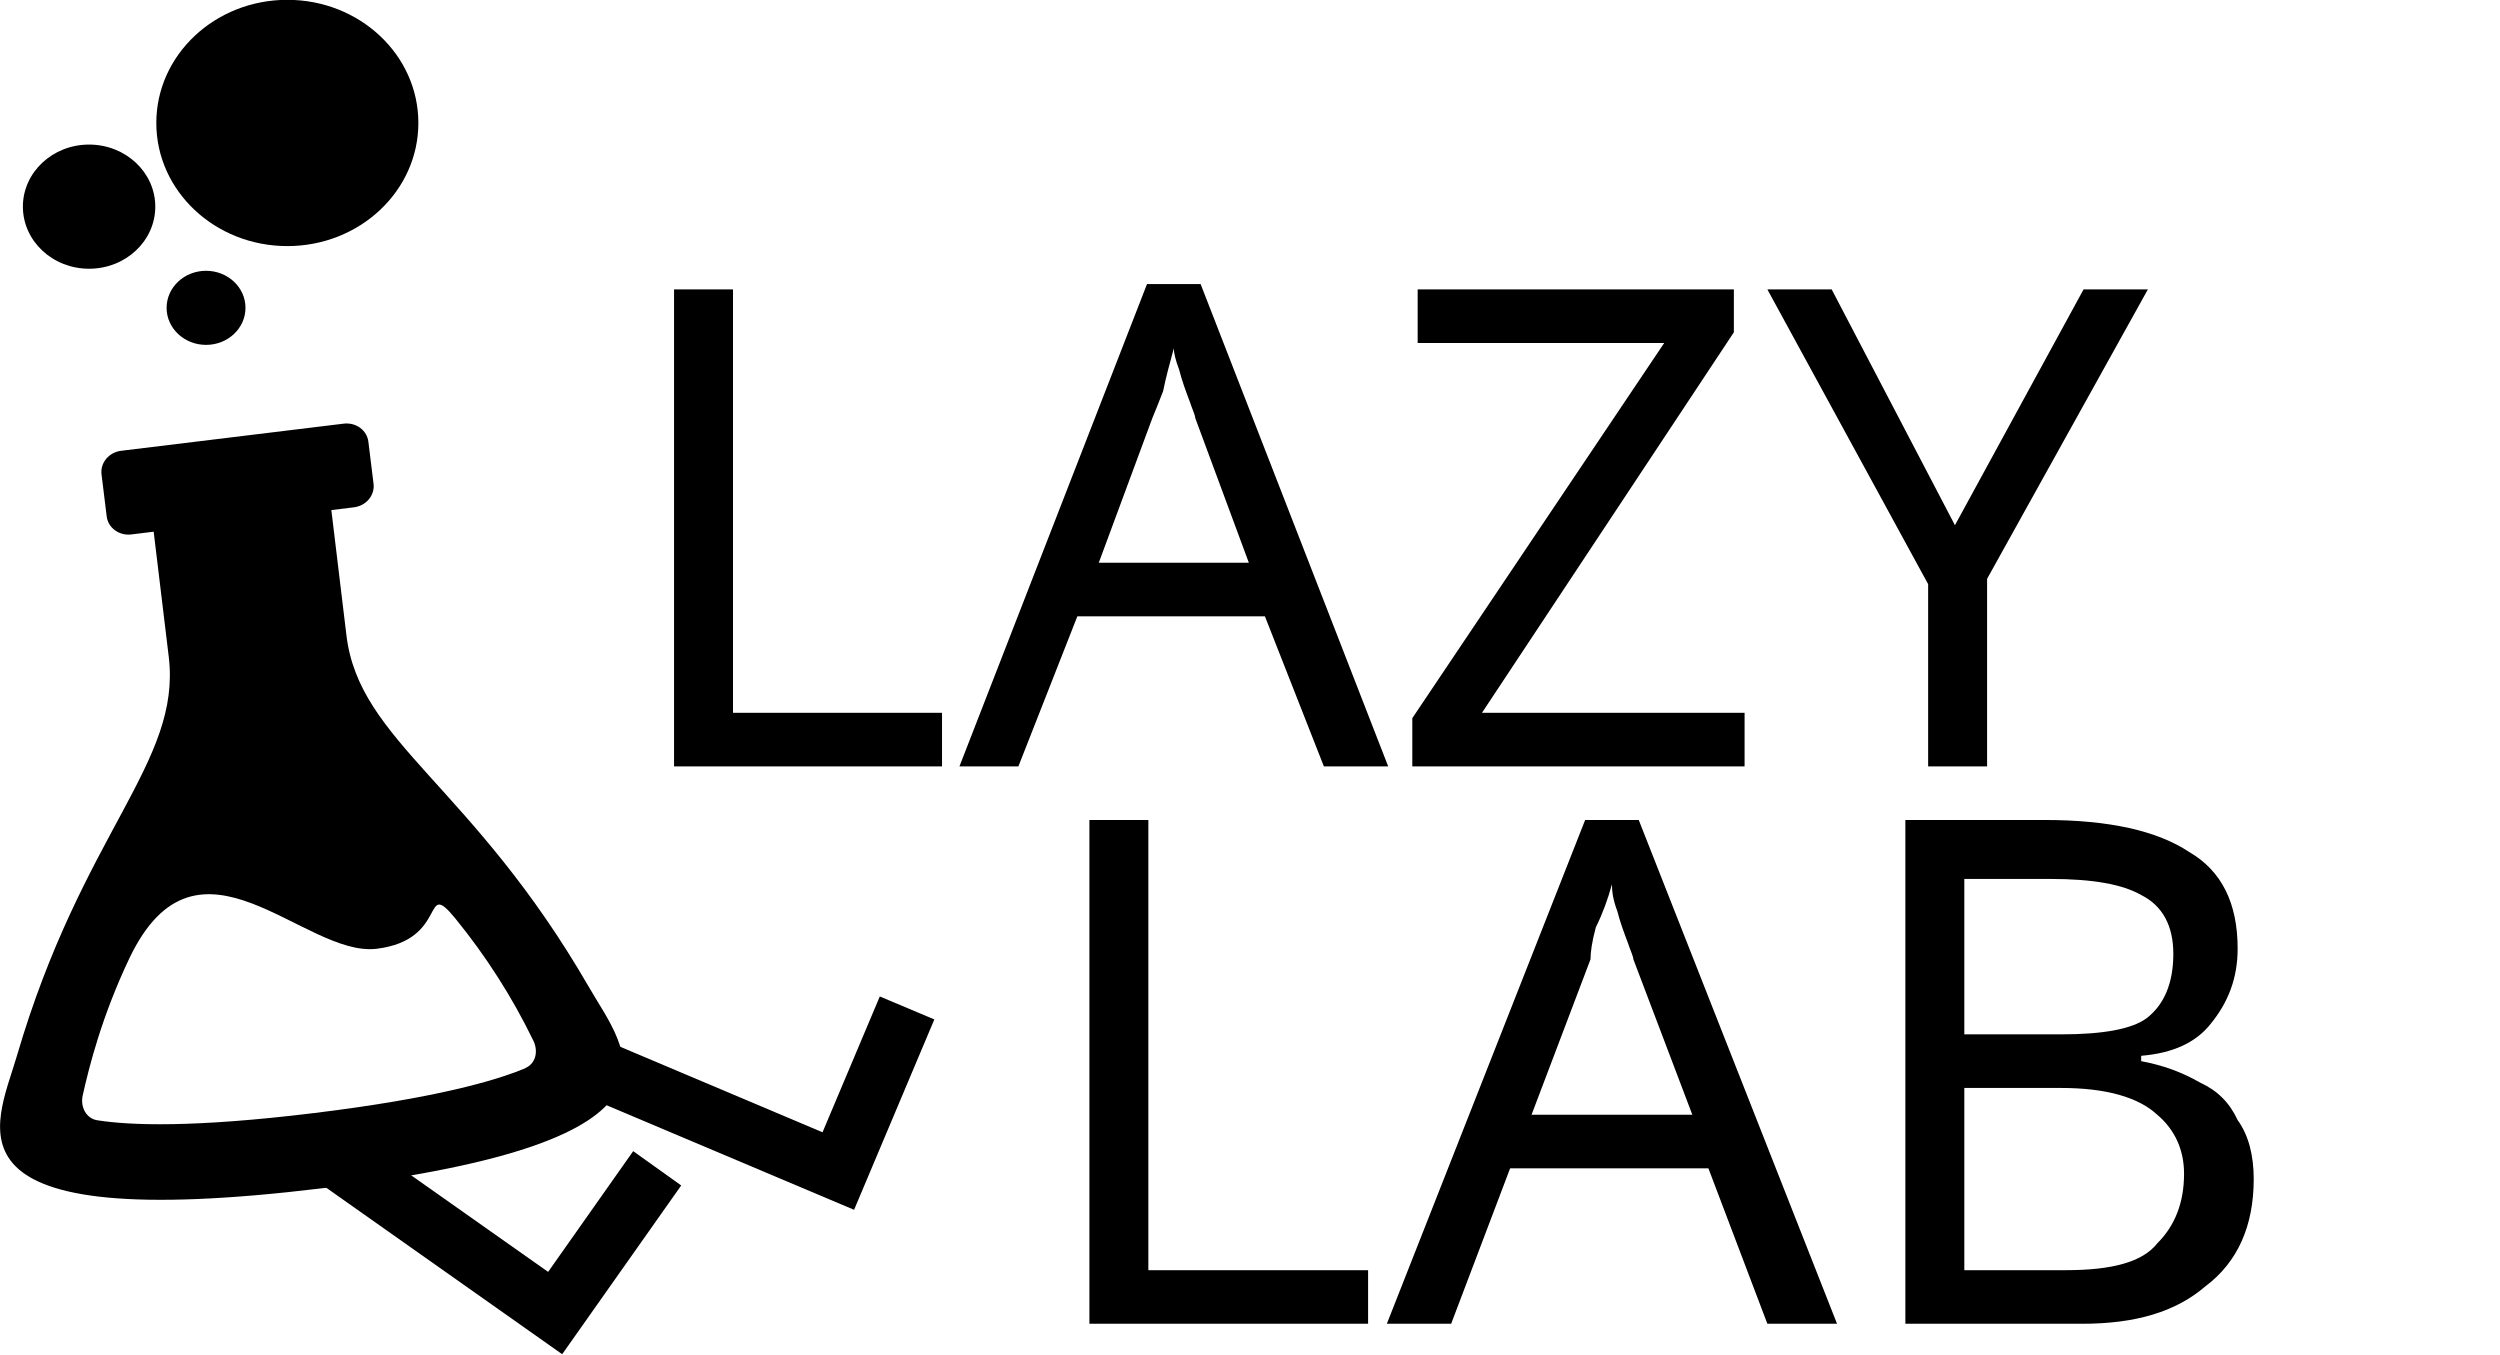
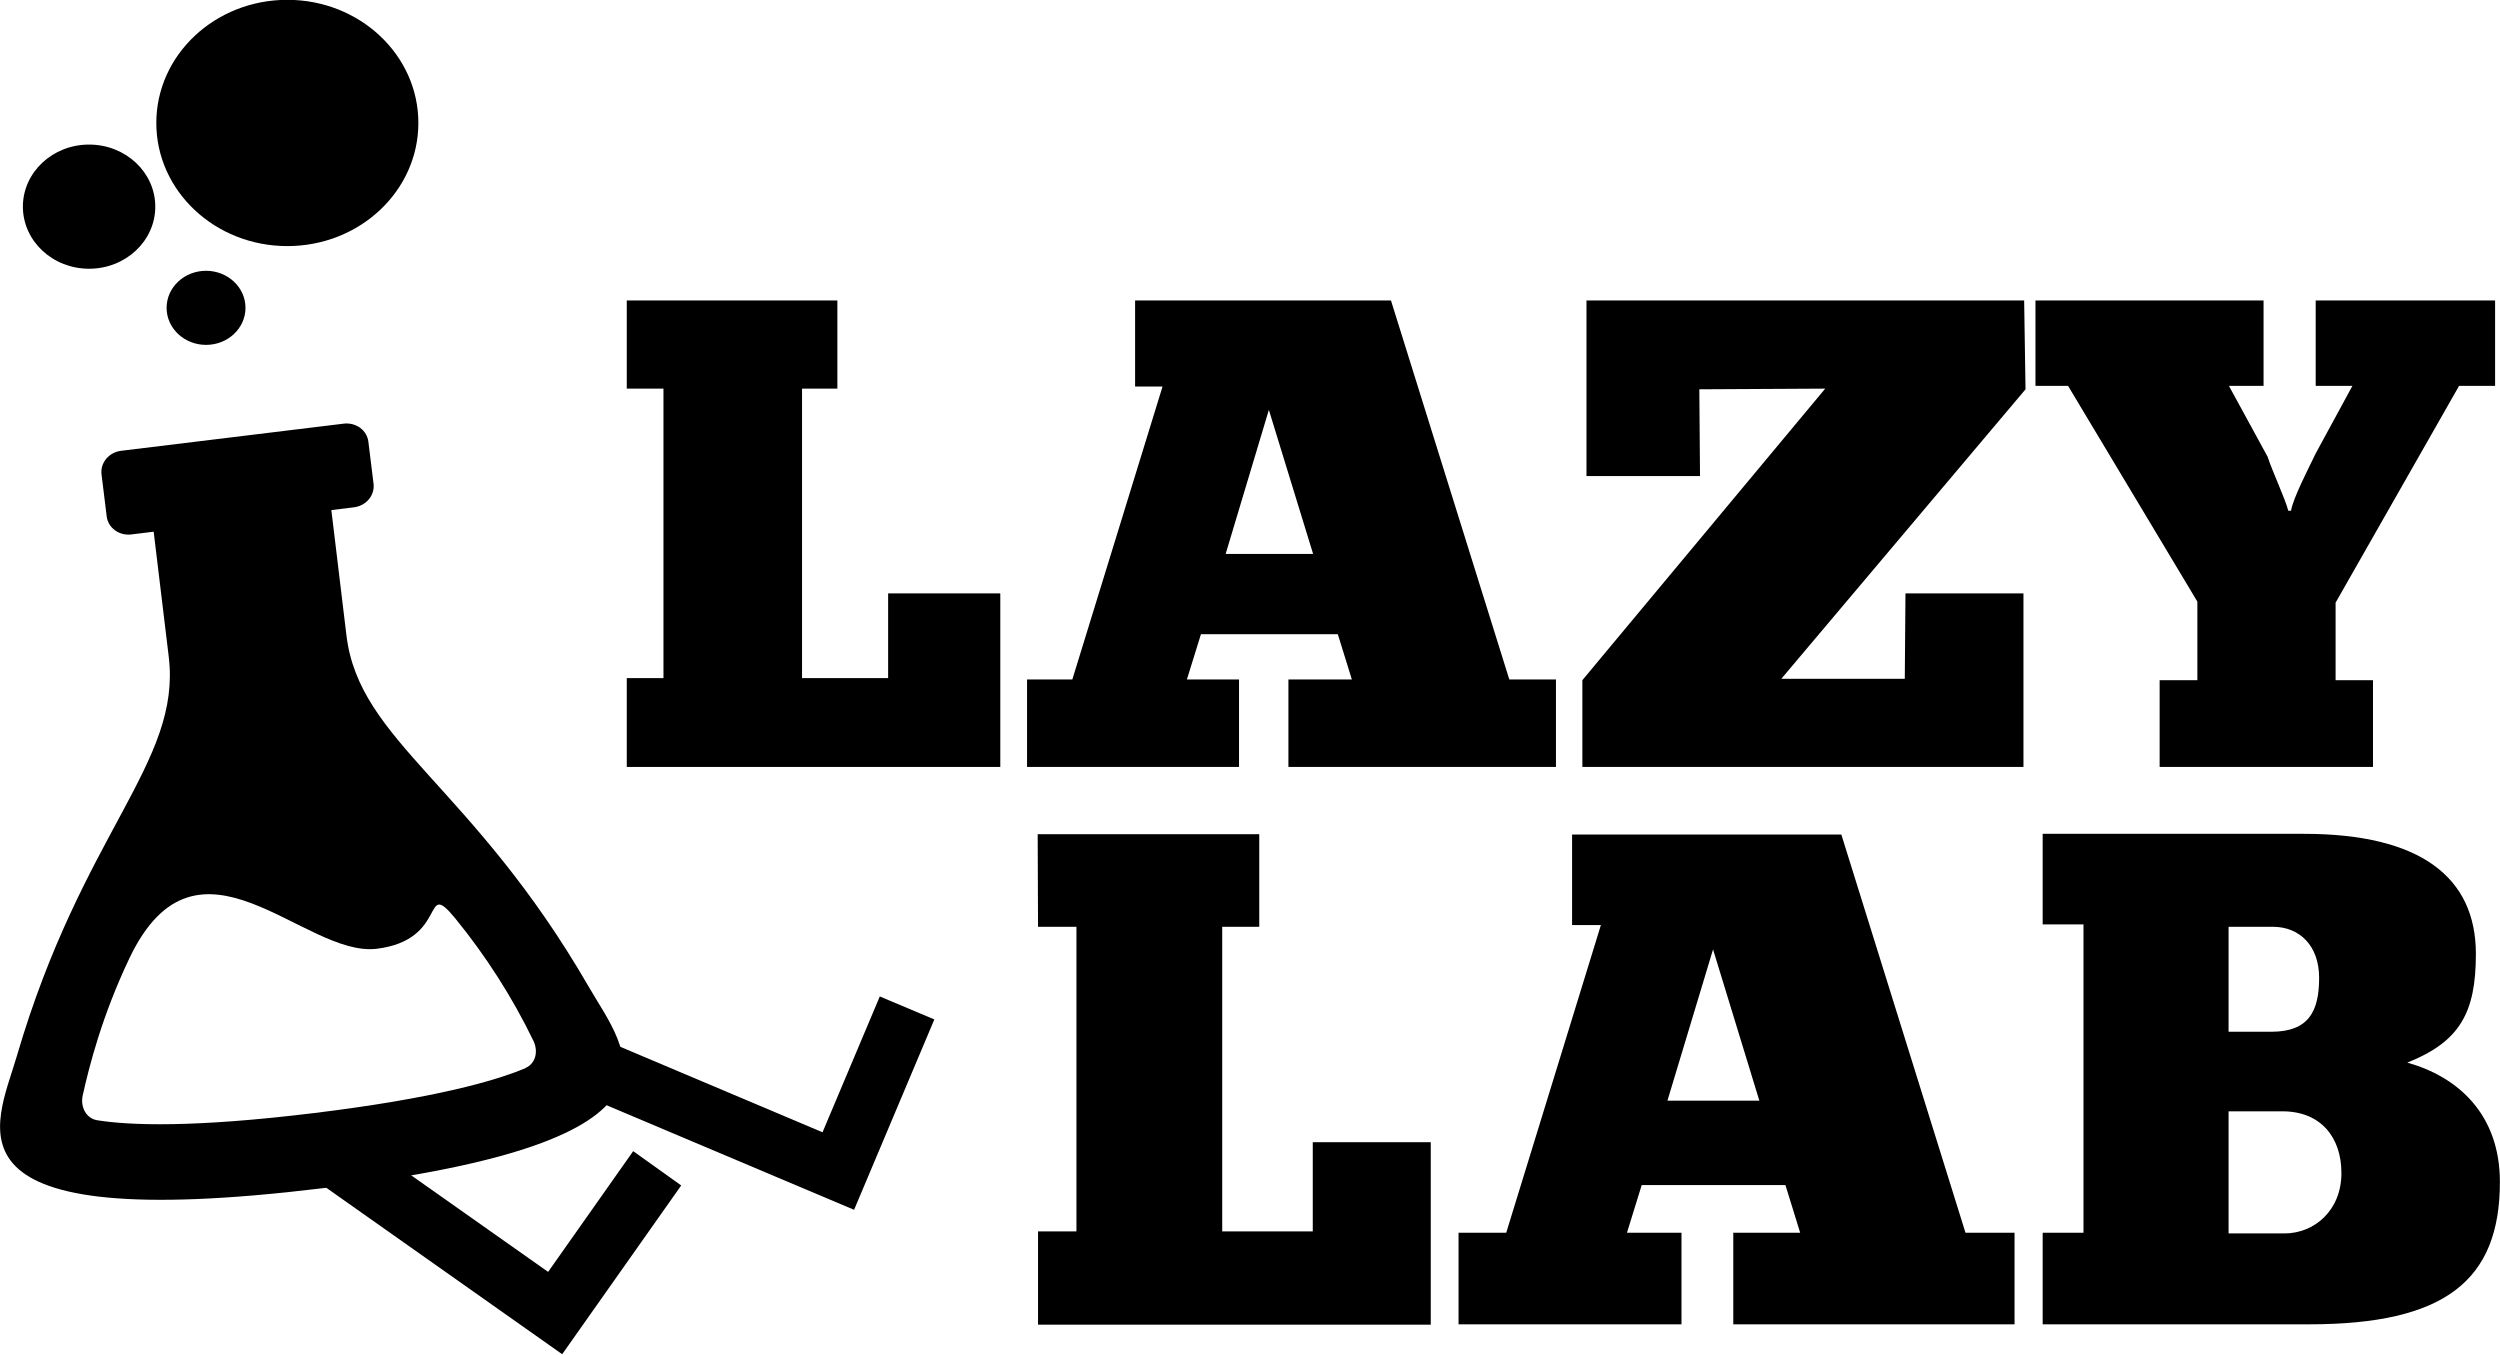
<svg xmlns="http://www.w3.org/2000/svg" fill="#000000" width="291.514" height="157.943" viewBox="0 0 7.288 3.949" version="1.1" id="svg4">
  <defs id="defs8" />
-   <text xml:space="preserve" style="font-size:1.945px;line-height:1.25;font-family:ChunkFive;-inkscape-font-specification:ChunkFive;letter-spacing:0px;word-spacing:0px;fill:#000000;stroke-width:0.03" x="1.778" y="2.236" id="text10208">
-     <tspan style="fill:#000000;stroke-width:0.03" x="1.778" y="2.236" id="tspan15902">LAZY </tspan>
-   </text>
+   <g aria-label="LAZY " id="text10208" style="font-size:1.945px;line-height:1.25;font-family:ChunkFive;-inkscape-font-specification:ChunkFive;letter-spacing:0px;word-spacing:0px;stroke-width:0.03">
+     <path d="M 1.827,1.133 H 1.934 V 1.977 H 1.827 V 2.236 H 2.916 V 1.73 H 2.589 V 1.977 H 2.338 V 1.133 h 0.103 V 0.876 H 1.827 Z" id="path1715" />
+     <path d="M 4.536,1.981 H 4.4 L 4.055,0.876 H 3.309 V 1.127 h 0.08 L 3.126,1.981 H 2.994 V 2.236 H 3.612 V 1.981 H 3.46 L 3.501,1.849 h 0.399 l 0.041,0.132 H 3.756 V 2.236 H 4.536 Z M 3.699,1.195 3.828,1.615 H 3.573 Z" id="path1717" />
+     <path d="M 4.956,1.388 4.954,1.135 5.321,1.133 4.613,1.983 V 2.236 H 5.899 V 1.73 H 5.555 l -0.002,0.249 H 5.193 L 5.905,1.135 5.901,0.876 H 4.625 V 1.388 Z" id="path1719" />
+     <path d="M 6.671,1.489 C 6.663,1.456 6.622,1.368 6.611,1.332 L 6.498,1.125 H 6.599 V 0.876 H 5.934 V 1.125 h 0.095 L 6.406,1.754 V 1.983 H 6.296 V 2.236 H 6.918 V 1.983 H 6.809 V 1.757 L 7.169,1.125 H 7.274 V 0.876 H 6.751 V 1.125 H 6.858 L 6.751,1.322 C 6.729,1.368 6.686,1.45 6.679,1.489 Z" id="path1721" />
+   </g>
  <text xml:space="preserve" style="font-size:1.6px;line-height:1.25;font-family:Chunk;-inkscape-font-specification:Chunk;letter-spacing:0px;word-spacing:0px;stroke-width:0.025" x="17.101" y="0.767" id="text76230">
    <tspan id="tspan76228" style="stroke-width:0.025" x="17.101" y="0.767" />
  </text>
  <text xml:space="preserve" style="font-style:normal;font-variant:normal;font-weight:normal;font-stretch:normal;font-size:1.6px;line-height:1.25;font-family:ChunkFive;-inkscape-font-specification:ChunkFive;letter-spacing:0px;word-spacing:0px;stroke-width:0.025" x="13.787" y="-0.183" id="text2229">
    <tspan id="tspan2227" style="font-style:normal;font-variant:normal;font-weight:normal;font-stretch:normal;font-family:ChunkFive;-inkscape-font-specification:ChunkFive;stroke-width:0.025" x="13.787" y="-0.183" />
  </text>
  <text xml:space="preserve" style="font-style:normal;font-variant:normal;font-weight:normal;font-stretch:normal;font-size:1.6px;line-height:1.25;font-family:ChunkFive;-inkscape-font-specification:ChunkFive;letter-spacing:0px;word-spacing:0px;stroke-width:0.025" x="17.284" y="1.481" id="text3883">
    <tspan id="tspan3881" style="font-style:normal;font-variant:normal;font-weight:normal;font-stretch:normal;font-family:ChunkFive;-inkscape-font-specification:ChunkFive;stroke-width:0.025" x="17.284" y="1.481" />
  </text>
-   <text xml:space="preserve" style="font-size:2.044px;line-height:1.25;font-family:ChunkFive;-inkscape-font-specification:ChunkFive;letter-spacing:0px;word-spacing:0px;fill:#000000;stroke-width:0.032" x="2.974" y="3.861" id="text25134">
-     <tspan id="tspan25132" style="fill:#000000;stroke-width:0.032" x="2.974" y="3.861">LAB</tspan>
-   </text>
+   <g aria-label="LAB" id="text25134" style="font-size:2.044px;line-height:1.25;font-family:ChunkFive;-inkscape-font-specification:ChunkFive;letter-spacing:0px;word-spacing:0px;stroke-width:0.032">
+     <path d="M 3.026,2.702 H 3.138 V 3.59 H 3.026 v 0.272 h 1.145 V 3.33 H 3.827 V 3.59 H 3.563 V 2.702 h 0.108 v -0.27 h -0.646 z" id="path1708" />
+     <path d="M 5.873,3.594 H 5.73 L 5.368,2.433 h -0.785 v 0.264 h 0.084 L 4.391,3.594 H 4.252 V 3.861 H 4.902 V 3.594 H 4.743 l 0.043,-0.139 h 0.419 l 0.043,0.139 H 5.053 V 3.861 H 5.873 Z M 4.994,2.768 5.129,3.209 H 4.861 Z" id="path1710" />
+     <path d="m 6.732,3.861 c 0.395,0 0.556,-0.127 0.556,-0.415 0,-0.198 -0.123,-0.307 -0.27,-0.348 0.153,-0.061 0.2,-0.145 0.2,-0.317 0,-0.223 -0.161,-0.35 -0.501,-0.35 H 5.955 v 0.264 h 0.119 v 0.899 H 5.955 V 3.861 Z M 6.626,2.702 c 0.078,0 0.135,0.055 0.135,0.149 0,0.098 -0.031,0.157 -0.139,0.157 H 6.497 V 2.702 Z M 6.497,3.596 V 3.24 h 0.157 c 0.112,0 0.172,0.076 0.172,0.18 0,0.11 -0.08,0.176 -0.166,0.176 z" id="path1712" />
+   </g>
  <g id="g55419" transform="translate(2.376404,-0.51151)">
    <ellipse style="fill:#000000;stroke-width:0.073" id="path31152-8" cx="-2.117" cy="1.114" rx="0.193" ry="0.181" />
    <ellipse style="fill:#000000;stroke-width:0.083" id="path31154-4" cx="-1.776" cy="1.409" rx="0.115" ry="0.108" />
    <ellipse style="fill:#000000;stroke-width:0.114" id="path31156-8" cx="-1.539" cy="0.87" rx="0.382" ry="0.359" />
  </g>
  <g id="g55414" transform="translate(4.485696,-1.55286)">
    <path d="m -2.5,5.009 -0.347,0.492 -0.703,-0.496 0.099,-0.141 0.563,0.397 0.248,-0.352 z" id="path54748" style="font-size:2.816px;line-height:1.25;font-family:Righteous;-inkscape-font-specification:Righteous;letter-spacing:0px;word-spacing:0px;stroke-width:0.019" />
    <path d="m -2.77,4.429 c -0.34,-0.588 -0.669,-0.714 -0.706,-1.024 l -0.044,-0.365 0.065,-0.008 a 0.061,0.065 82.478 0 0 0.058,-0.069 l -0.015,-0.122 a 0.061,0.065 82.478 0 0 -0.072,-0.053 l -0.648,0.079 a 0.061,0.065 82.478 0 0 -0.058,0.069 l 0.015,0.122 a 0.061,0.065 82.478 0 0 0.072,0.053 l 0.065,-0.008 0.044,0.365 c 0.037,0.31 -0.252,0.511 -0.443,1.164 -0.061,0.208 -0.243,0.523 0.892,0.385 1.135,-0.138 0.883,-0.4 0.775,-0.588 z m -0.184,0.238 c -0.088,0.037 -0.265,0.088 -0.617,0.131 -0.352,0.043 -0.536,0.036 -0.631,0.021 -0.033,-0.005 -0.05,-0.039 -0.043,-0.072 0.019,-0.085 0.056,-0.232 0.137,-0.402 0.199,-0.414 0.508,-5.508e-4 0.72,-0.026 0.212,-0.026 0.131,-0.208 0.229,-0.089 a 1.879,2.004 82.478 0 1 0.228,0.357 c 0.015,0.031 0.007,0.067 -0.024,0.08 z" id="path29514-9" style="fill:#000000;stroke-width:0.126" />
    <path d="m -1.762,4.525 -0.234,0.555 -0.793,-0.335 0.067,-0.159 0.634,0.268 0.167,-0.396 z" id="path54779" style="font-size:2.816px;line-height:1.25;font-family:Righteous;-inkscape-font-specification:Righteous;letter-spacing:0px;word-spacing:0px;stroke-width:0.019" />
  </g>
</svg>
